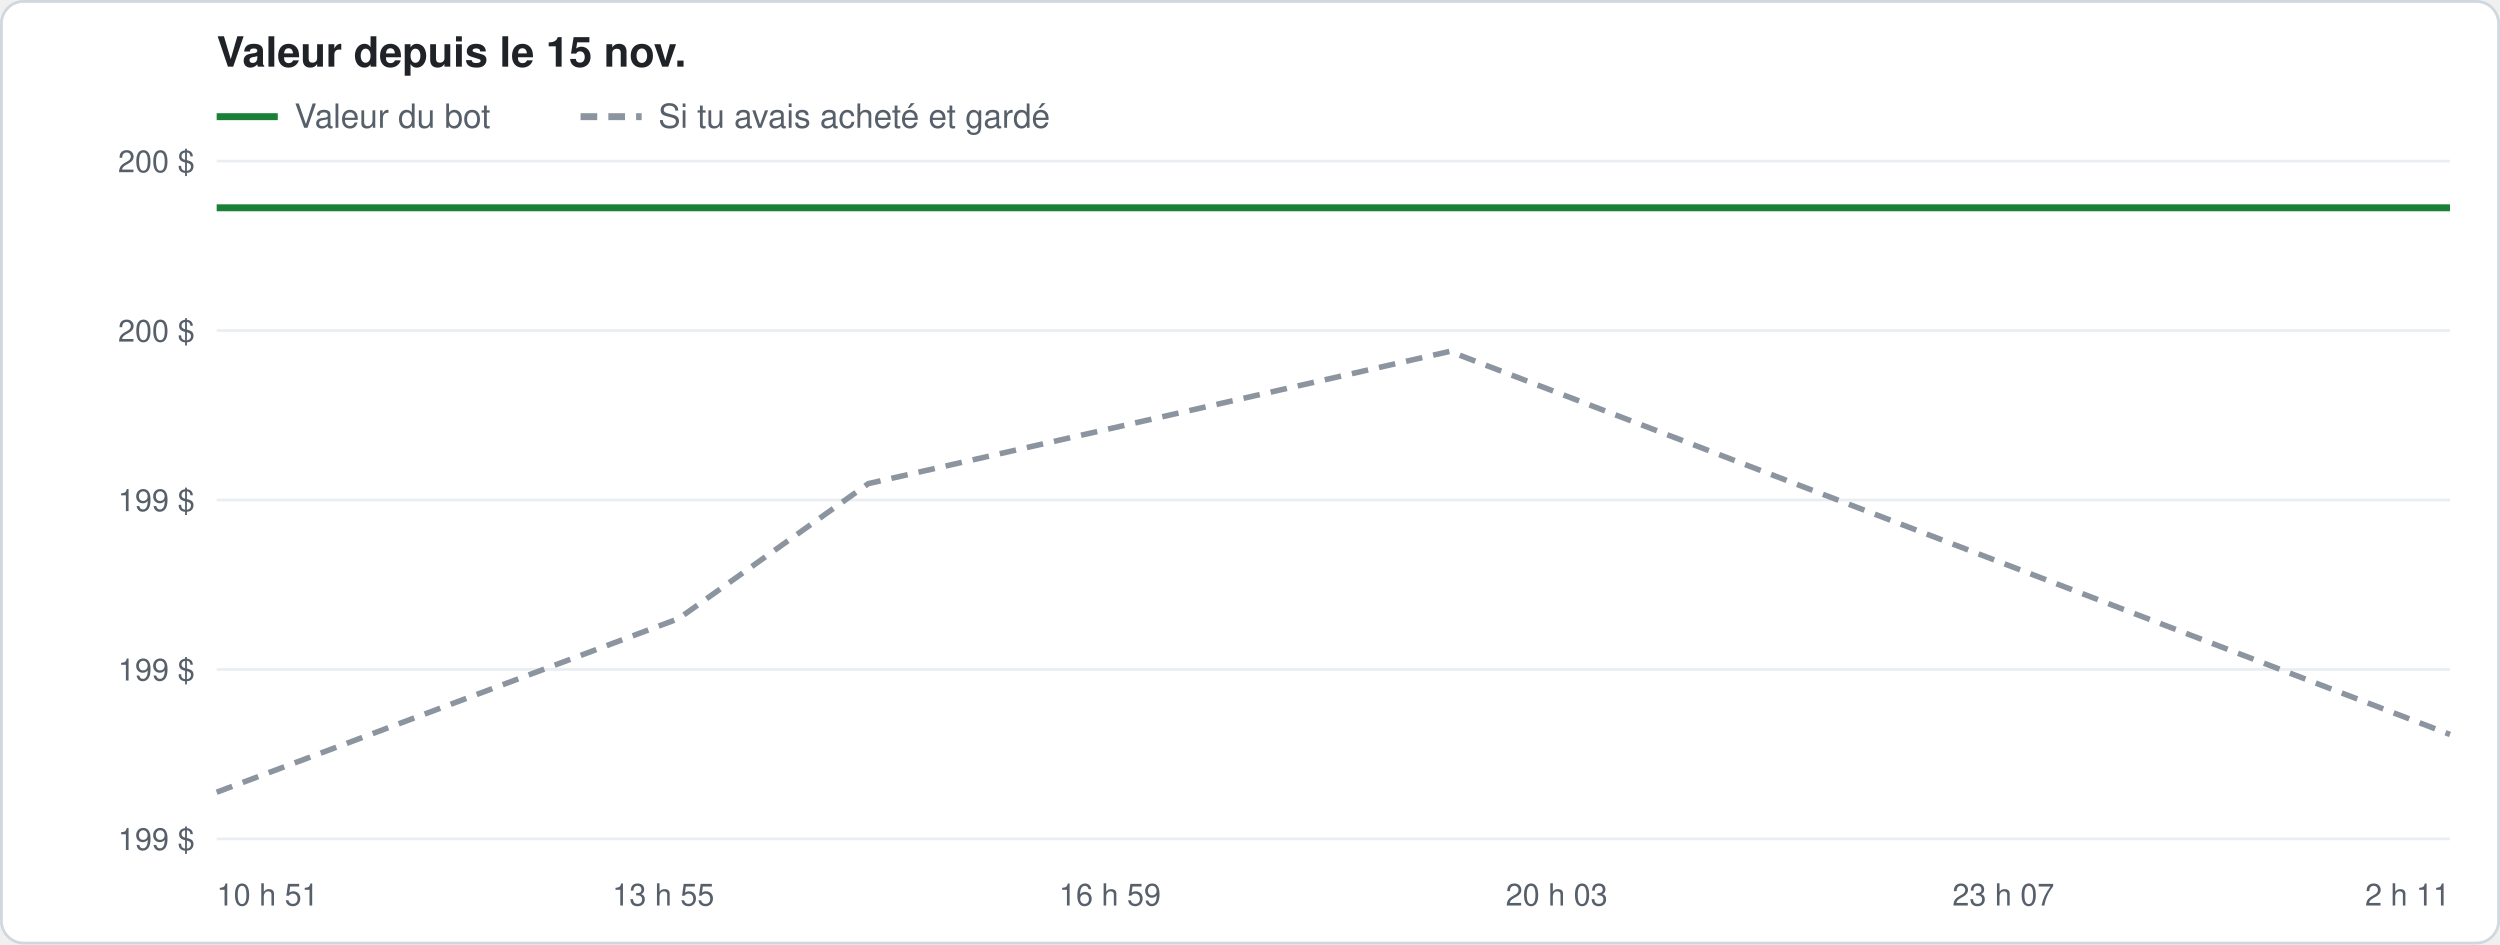
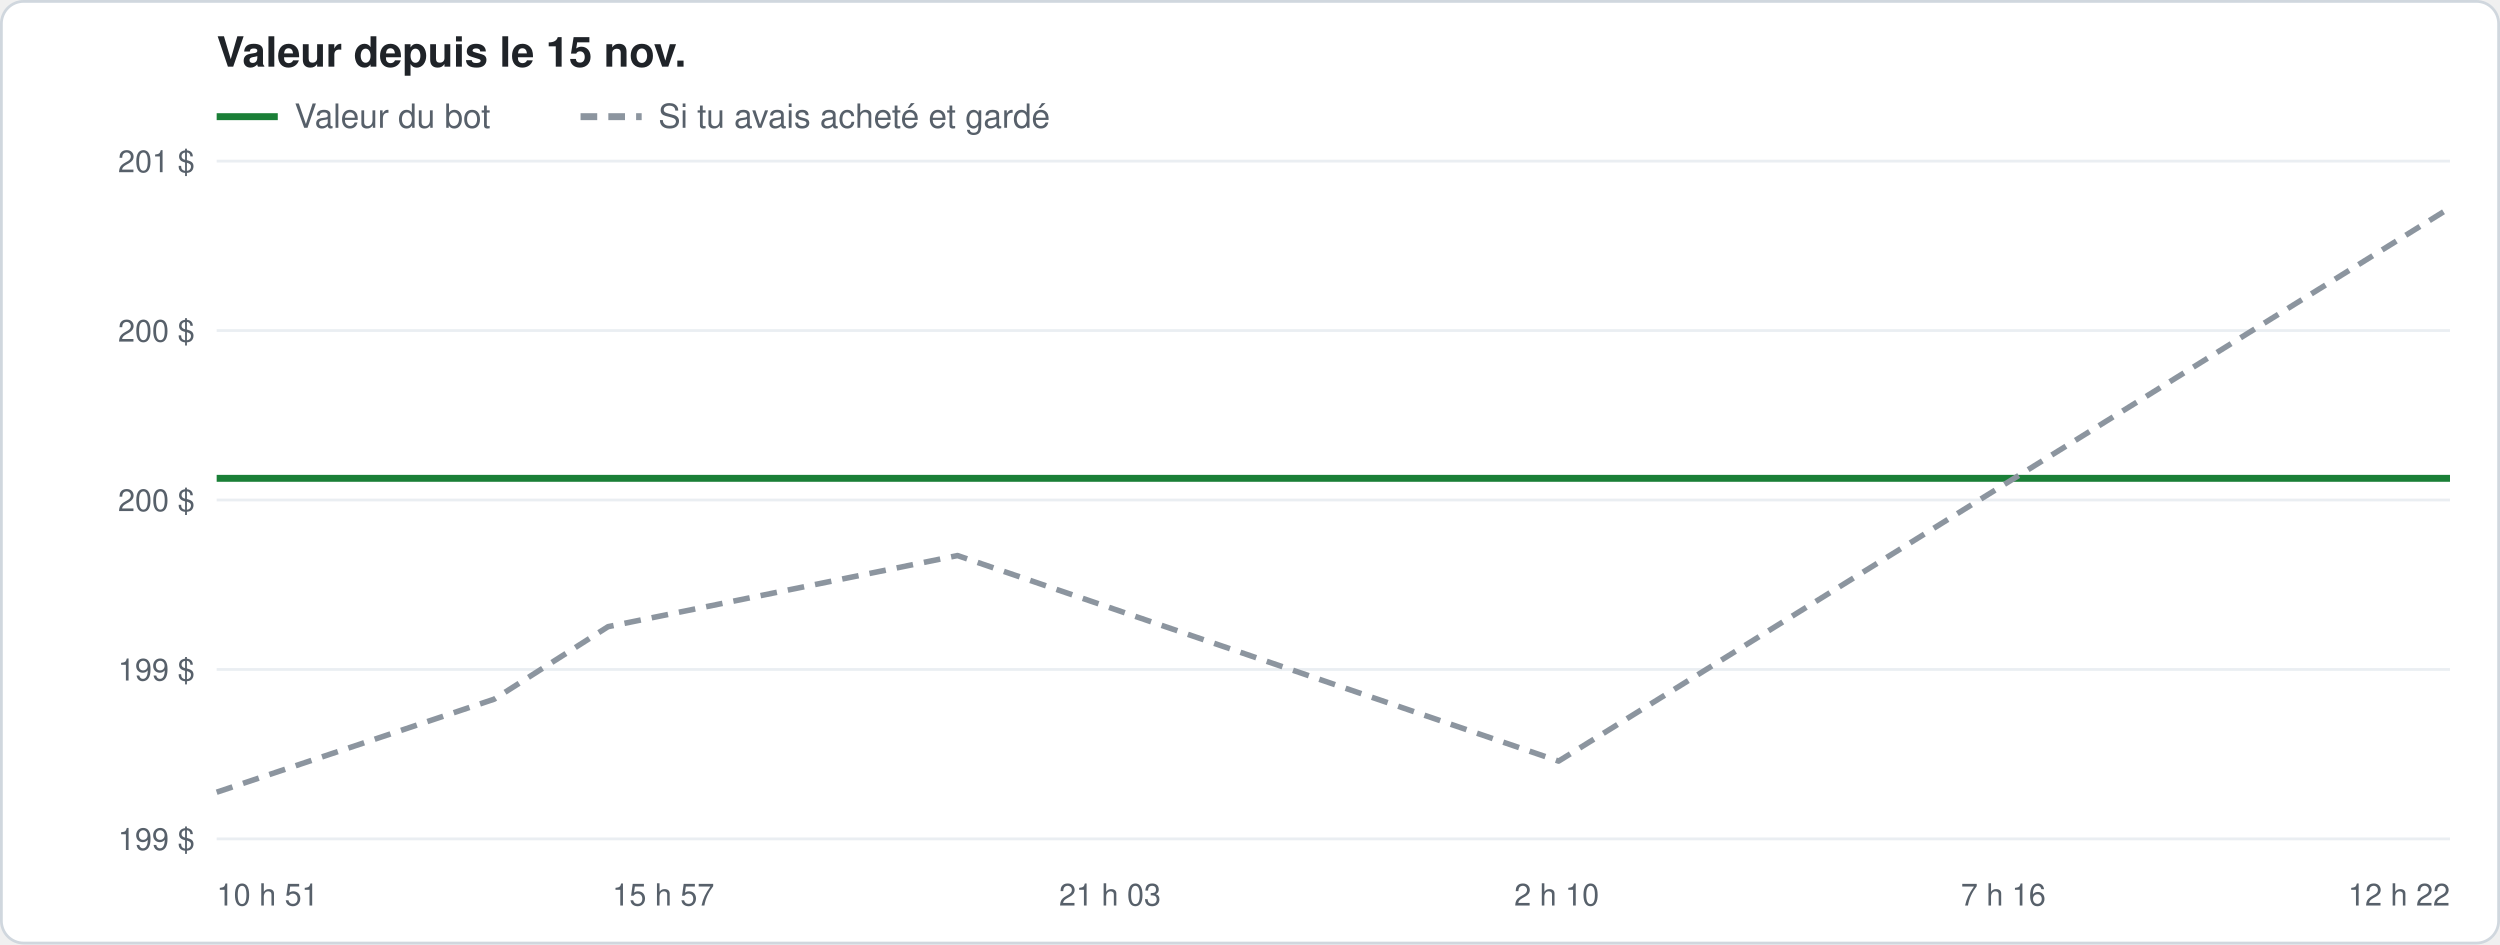
<svg xmlns="http://www.w3.org/2000/svg" width="900" height="340" viewBox="0 0 900 340" font-family="-apple-system, Segoe UI, Helvetica, Arial, sans-serif">
  <rect x="0.5" y="0.5" width="899" height="339" rx="8" fill="#ffffff" stroke="#d0d7de" />
  <text x="78" y="24" font-size="15" font-weight="600" fill="#1f2328">Valeur depuis le 15 nov.</text>
  <line x1="78" y1="42" x2="100" y2="42" stroke="#1a7f37" stroke-width="2.5" />
  <text x="106" y="46" font-size="12" fill="#57606a">Valeur du bot</text>
  <line x1="209" y1="42" x2="231" y2="42" stroke="#8c959f" stroke-width="2.5" stroke-dasharray="6 4" />
  <text x="237" y="46" font-size="12" fill="#57606a">Si tu avais acheté et gardé</text>
  <line x1="78" y1="302.0" x2="882" y2="302.0" stroke="#eaeef2" />
  <text x="70" y="306.0" font-size="11" fill="#57606a" text-anchor="end">199 $</text>
  <line x1="78" y1="241.0" x2="882" y2="241.0" stroke="#eaeef2" />
  <text x="70" y="245.0" font-size="11" fill="#57606a" text-anchor="end">199 $</text>
  <line x1="78" y1="180.0" x2="882" y2="180.0" stroke="#eaeef2" />
-   <text x="70" y="184.0" font-size="11" fill="#57606a" text-anchor="end">199 $</text>
+   <text x="70" y="184.0" font-size="11" fill="#57606a" text-anchor="end">200 $</text>
  <line x1="78" y1="119.0" x2="882" y2="119.0" stroke="#eaeef2" />
  <text x="70" y="123.0" font-size="11" fill="#57606a" text-anchor="end">200 $</text>
  <line x1="78" y1="58.0" x2="882" y2="58.0" stroke="#eaeef2" />
-   <text x="70" y="62.0" font-size="11" fill="#57606a" text-anchor="end">200 $</text>
+   <text x="70" y="62.0" font-size="11" fill="#57606a" text-anchor="end">201 $</text>
  <text x="78.0" y="326" font-size="11" fill="#57606a" text-anchor="start">10 h 51</text>
-   <text x="238.8" y="326" font-size="11" fill="#57606a" text-anchor="middle">13 h 55</text>
-   <text x="399.6" y="326" font-size="11" fill="#57606a" text-anchor="middle">16 h 59</text>
-   <text x="560.4" y="326" font-size="11" fill="#57606a" text-anchor="middle">20 h 03</text>
-   <text x="721.2" y="326" font-size="11" fill="#57606a" text-anchor="middle">23 h 07</text>
-   <text x="882.0" y="326" font-size="11" fill="#57606a" text-anchor="end">2 h 11</text>
-   <polyline points="78.0,74.8 244.3,74.8 312.6,74.8 521.9,74.8 882.0,74.8" fill="none" stroke="#1a7f37" stroke-width="2.5" stroke-linejoin="round" />
-   <polyline points="78.0,285.2 244.3,222.7 312.6,174.1 521.9,126.5 882.0,264.4" fill="none" stroke="#8c959f" stroke-width="2" stroke-linejoin="round" stroke-dasharray="6 4" />
+   <text x="238.8" y="326" font-size="11" fill="#57606a" text-anchor="middle">15 h 57</text>
+   <text x="399.6" y="326" font-size="11" fill="#57606a" text-anchor="middle">21 h 03</text>
+   <text x="560.4" y="326" font-size="11" fill="#57606a" text-anchor="middle">2 h 10</text>
+   <text x="721.2" y="326" font-size="11" fill="#57606a" text-anchor="middle">7 h 16</text>
+   <text x="882.0" y="326" font-size="11" fill="#57606a" text-anchor="end">12 h 22</text>
+   <polyline points="78.0,172.2 177.9,172.2 218.9,172.2 344.7,172.2 561.1,172.2 882.0,172.2" fill="none" stroke="#1a7f37" stroke-width="2.5" stroke-linejoin="round" />
+   <polyline points="78.0,285.2 177.9,251.7 218.9,225.6 344.7,200.0 561.1,274.0 882.0,74.8" fill="none" stroke="#8c959f" stroke-width="2" stroke-linejoin="round" stroke-dasharray="6 4" />
</svg>
